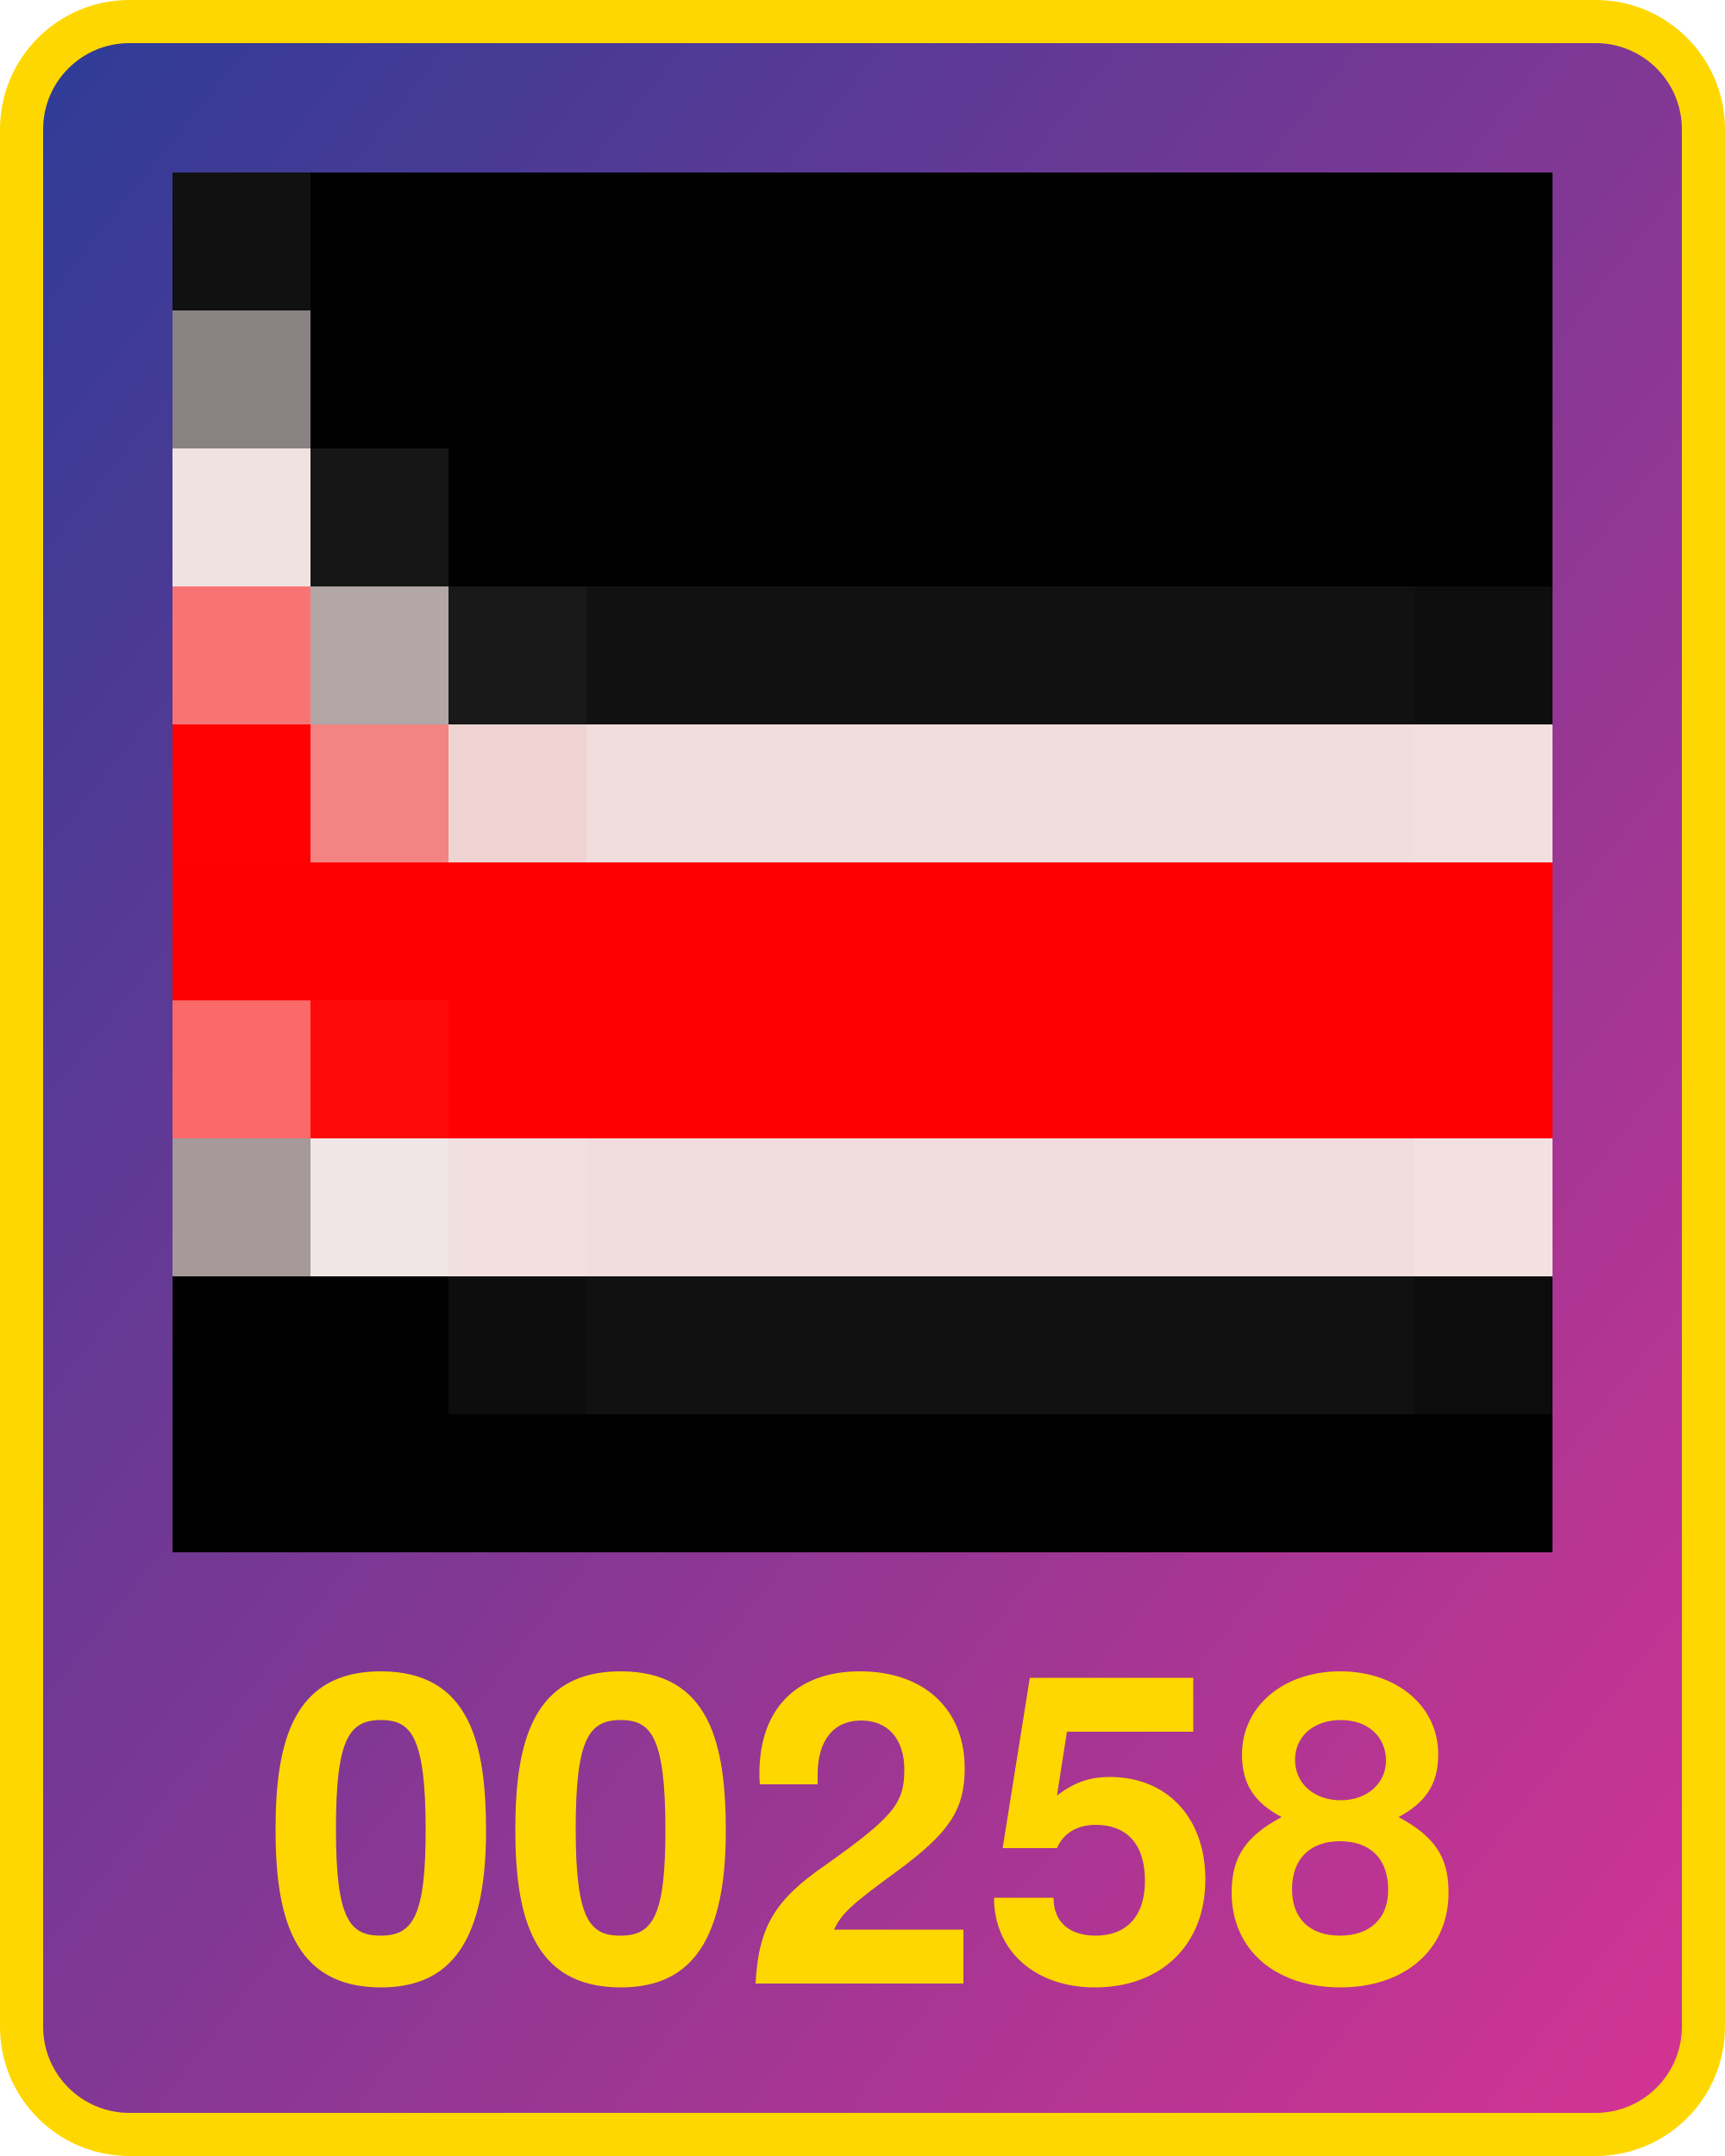
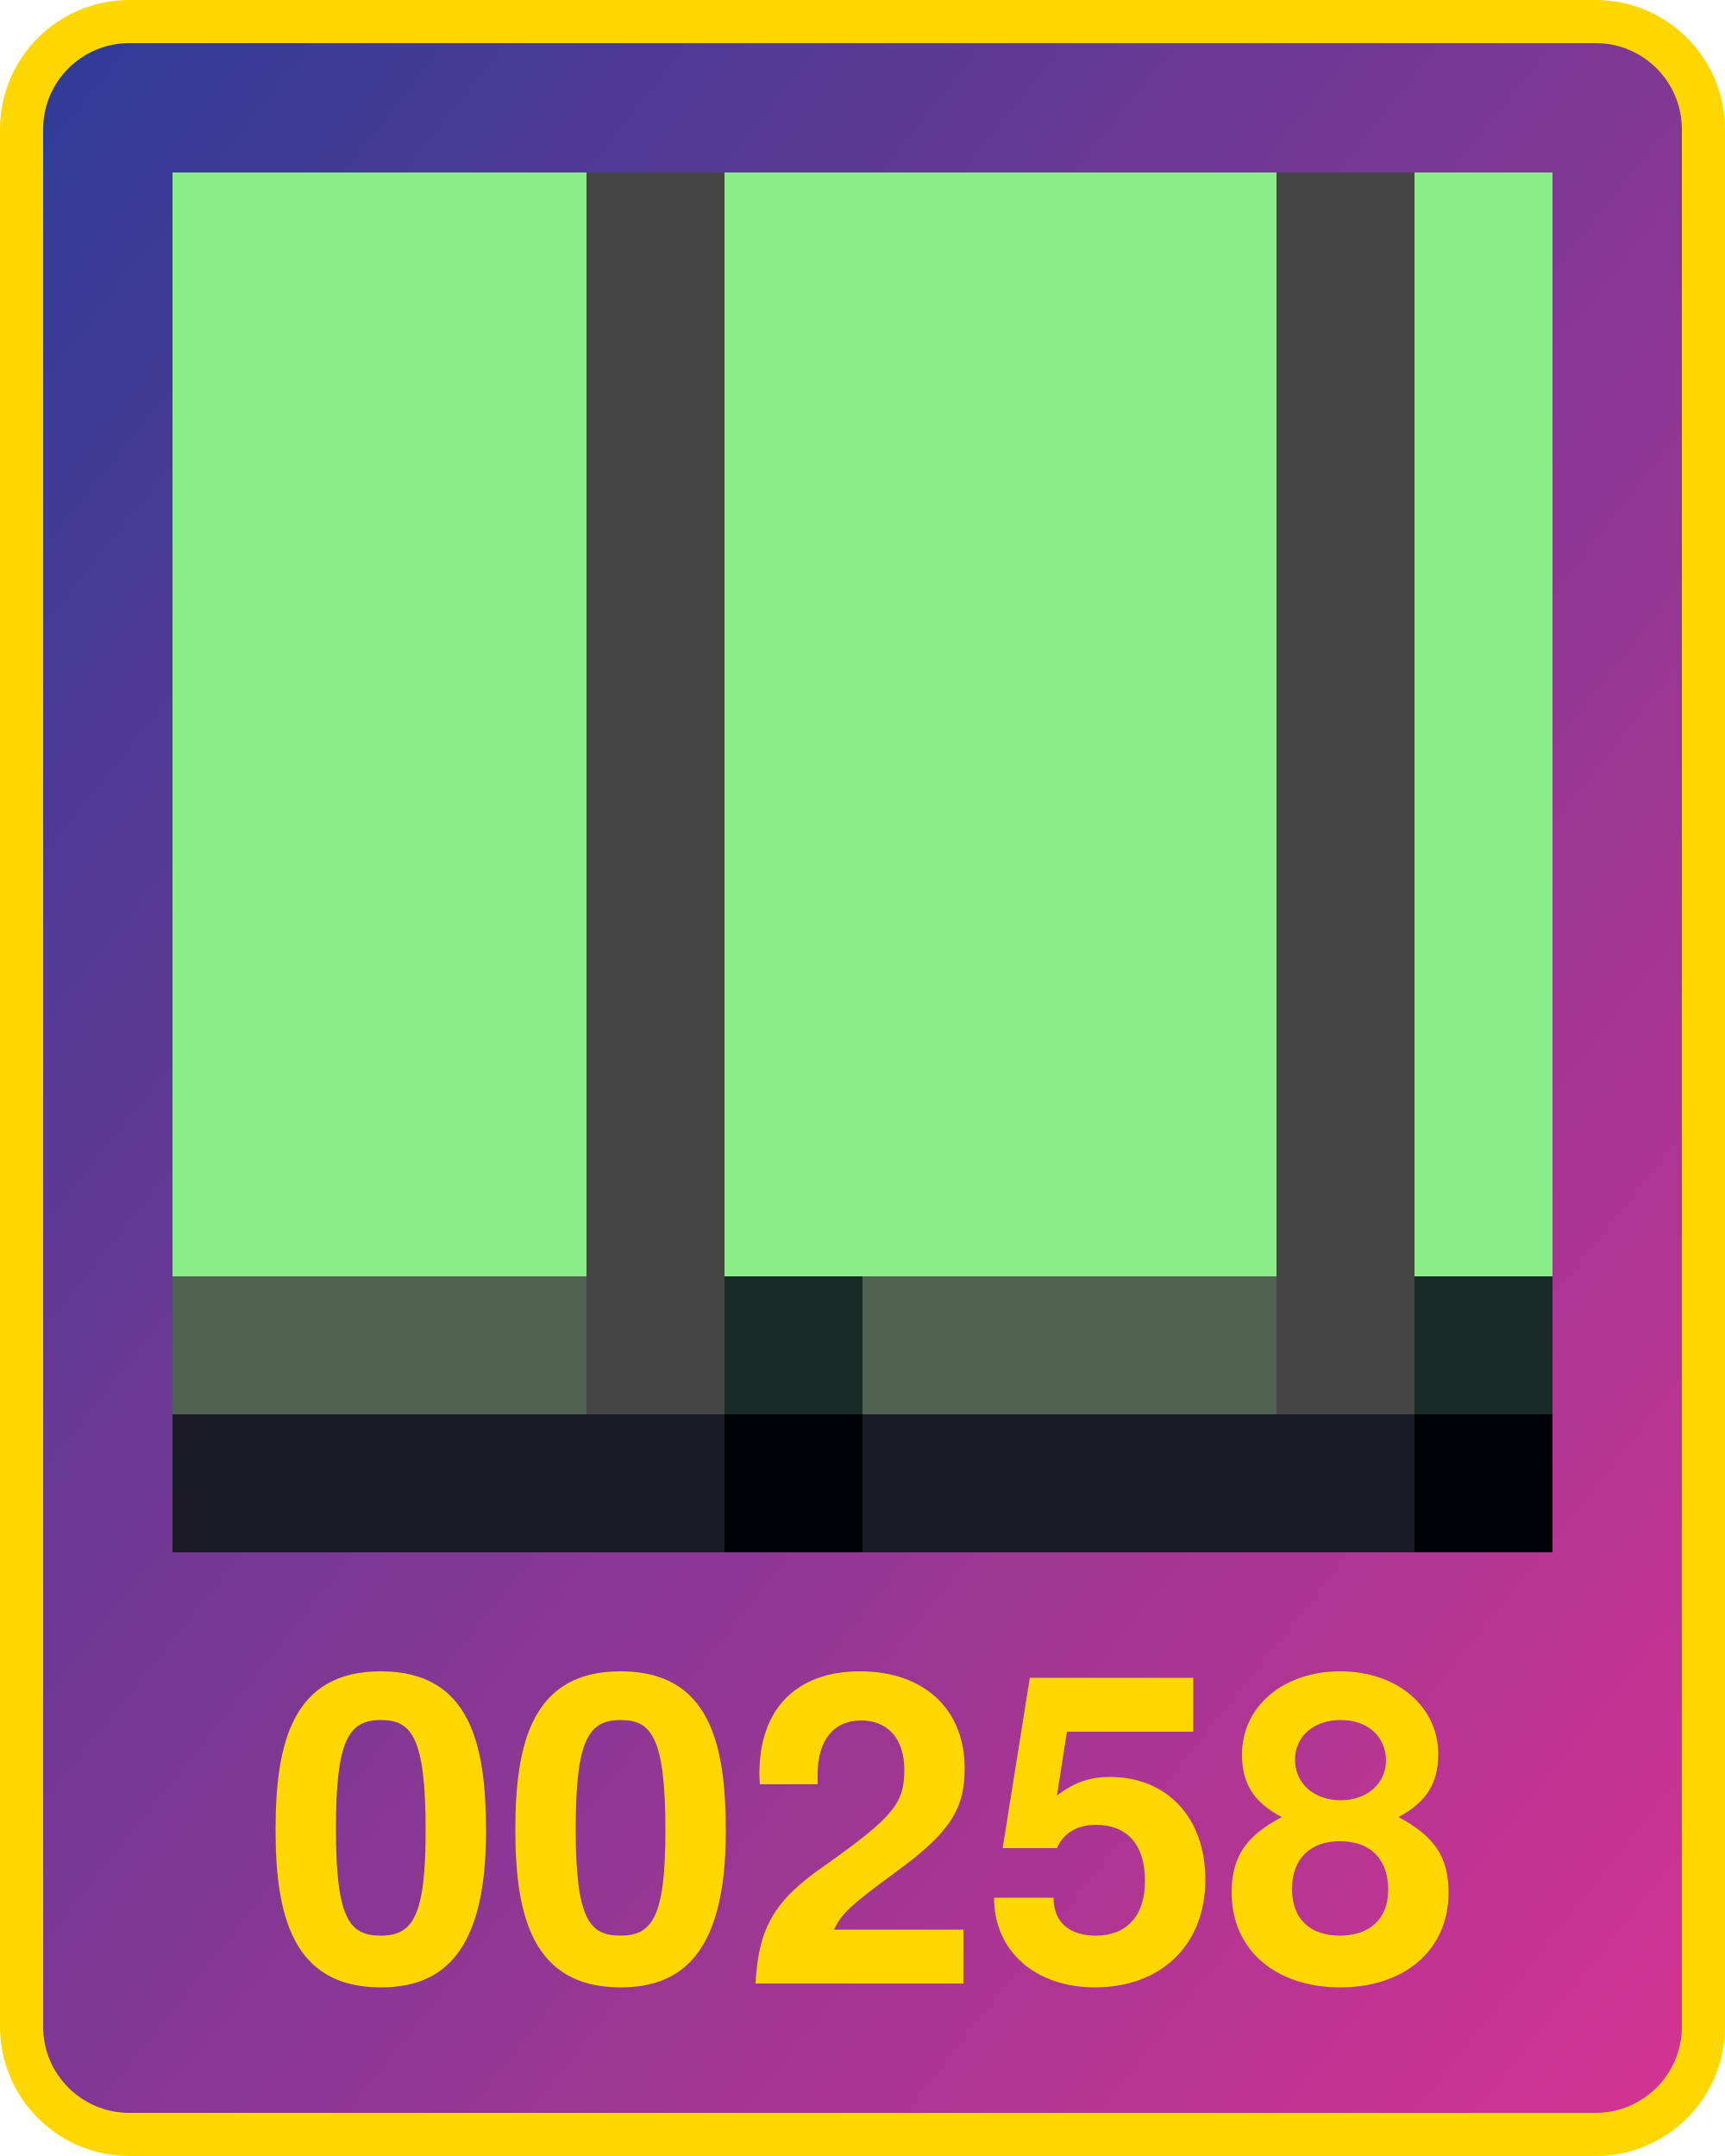
<svg xmlns="http://www.w3.org/2000/svg" width="800" height="1000">
  <defs>
    <linearGradient id="g" x1="0" x2="1" y1="0" y2="1">
      <stop offset="0%" stop-color="#2d3c96" />
      <stop offset="100%" stop-color="#d53392" />
    </linearGradient>
  </defs>
  <rect x="10" y="10" width="780" height="980" fill="url(#g)" rx="50" ry="50" stroke="gold" stroke-width="20" />
  <text x="400" y="920" width="780" text-anchor="middle" style="font:bold 200px 'Helvetica Neue';fill:gold">00258</text>
  <g transform="translate(80 80) scale(64)">
-     <rect x="0" y="0" width="1" height="1" fill="#111111" />
-     <rect x="0" y="1" width="1" height="1" fill="#8a8282" />
-     <rect x="0" y="2" width="1" height="1" fill="#f1e2e2" />
-     <rect x="0" y="3" width="1" height="1" fill="#f87474" />
-     <rect x="0" y="4" width="1" height="1" fill="#ff0101" />
-     <rect x="0" y="5" width="1" height="1" fill="#ff0000" />
-     <rect x="0" y="6" width="1" height="1" fill="#fc6969" />
-     <rect x="0" y="7" width="1" height="1" fill="#a59999" />
-     <rect x="0" y="8" width="1" height="1" fill="#000000" />
-     <rect x="0" y="9" width="1" height="1" fill="#000000" />
-     <rect x="1" y="0" width="1" height="1" fill="#000000" />
-     <rect x="1" y="1" width="1" height="1" fill="#000000" />
-     <rect x="1" y="2" width="1" height="1" fill="#161616" />
-     <rect x="1" y="3" width="1" height="1" fill="#b2a6a6" />
-     <rect x="1" y="4" width="1" height="1" fill="#f48484" />
-     <rect x="1" y="5" width="1" height="1" fill="#ff0000" />
-     <rect x="1" y="6" width="1" height="1" fill="#ff0a0a" />
-     <rect x="1" y="7" width="1" height="1" fill="#f1e6e6" />
-     <rect x="1" y="8" width="1" height="1" fill="#000000" />
-     <rect x="1" y="9" width="1" height="1" fill="#000000" />
-     <rect x="2" y="0" width="1" height="1" fill="#000000" />
-     <rect x="2" y="1" width="1" height="1" fill="#000000" />
-     <rect x="2" y="2" width="1" height="1" fill="#000000" />
-     <rect x="2" y="3" width="1" height="1" fill="#191919" />
-     <rect x="2" y="4" width="1" height="1" fill="#efd3d3" />
-     <rect x="2" y="5" width="1" height="1" fill="#ff0000" />
-     <rect x="2" y="6" width="1" height="1" fill="#ff0000" />
-     <rect x="2" y="7" width="1" height="1" fill="#f2e0e0" />
-     <rect x="2" y="8" width="1" height="1" fill="#0d0d0d" />
-     <rect x="2" y="9" width="1" height="1" fill="#000000" />
-     <rect x="3" y="0" width="1" height="1" fill="#000000" />
-     <rect x="3" y="1" width="1" height="1" fill="#000000" />
-     <rect x="3" y="2" width="1" height="1" fill="#000000" />
-     <rect x="3" y="3" width="1" height="1" fill="#111111" />
-     <rect x="3" y="4" width="1" height="1" fill="#f1dddd" />
-     <rect x="3" y="5" width="1" height="1" fill="#ff0000" />
-     <rect x="3" y="6" width="1" height="1" fill="#ff0000" />
-     <rect x="3" y="7" width="1" height="1" fill="#f1dddd" />
-     <rect x="3" y="8" width="1" height="1" fill="#111111" />
-     <rect x="3" y="9" width="1" height="1" fill="#000000" />
-     <rect x="4" y="0" width="1" height="1" fill="#000000" />
-     <rect x="4" y="1" width="1" height="1" fill="#000000" />
-     <rect x="4" y="2" width="1" height="1" fill="#000000" />
-     <rect x="4" y="3" width="1" height="1" fill="#111111" />
-     <rect x="4" y="4" width="1" height="1" fill="#f1dddd" />
-     <rect x="4" y="5" width="1" height="1" fill="#ff0000" />
-     <rect x="4" y="6" width="1" height="1" fill="#ff0000" />
-     <rect x="4" y="7" width="1" height="1" fill="#f1dddd" />
-     <rect x="4" y="8" width="1" height="1" fill="#111111" />
-     <rect x="4" y="9" width="1" height="1" fill="#000000" />
-     <rect x="5" y="0" width="1" height="1" fill="#000000" />
-     <rect x="5" y="1" width="1" height="1" fill="#000000" />
-     <rect x="5" y="2" width="1" height="1" fill="#000000" />
-     <rect x="5" y="3" width="1" height="1" fill="#111111" />
-     <rect x="5" y="4" width="1" height="1" fill="#f1dddd" />
-     <rect x="5" y="5" width="1" height="1" fill="#ff0000" />
-     <rect x="5" y="6" width="1" height="1" fill="#ff0000" />
-     <rect x="5" y="7" width="1" height="1" fill="#f1dddd" />
-     <rect x="5" y="8" width="1" height="1" fill="#111111" />
-     <rect x="5" y="9" width="1" height="1" fill="#000000" />
-     <rect x="6" y="0" width="1" height="1" fill="#000000" />
-     <rect x="6" y="1" width="1" height="1" fill="#000000" />
-     <rect x="6" y="2" width="1" height="1" fill="#000000" />
-     <rect x="6" y="3" width="1" height="1" fill="#111111" />
-     <rect x="6" y="4" width="1" height="1" fill="#f1dddd" />
-     <rect x="6" y="5" width="1" height="1" fill="#ff0000" />
-     <rect x="6" y="6" width="1" height="1" fill="#ff0000" />
-     <rect x="6" y="7" width="1" height="1" fill="#f1dddd" />
-     <rect x="6" y="8" width="1" height="1" fill="#111111" />
-     <rect x="6" y="9" width="1" height="1" fill="#000000" />
-     <rect x="7" y="0" width="1" height="1" fill="#000000" />
-     <rect x="7" y="1" width="1" height="1" fill="#000000" />
-     <rect x="7" y="2" width="1" height="1" fill="#000000" />
-     <rect x="7" y="3" width="1" height="1" fill="#111111" />
-     <rect x="7" y="4" width="1" height="1" fill="#f1dddd" />
-     <rect x="7" y="5" width="1" height="1" fill="#ff0000" />
-     <rect x="7" y="6" width="1" height="1" fill="#ff0000" />
-     <rect x="7" y="7" width="1" height="1" fill="#f1dddd" />
-     <rect x="7" y="8" width="1" height="1" fill="#111111" />
-     <rect x="7" y="9" width="1" height="1" fill="#000000" />
-     <rect x="8" y="0" width="1" height="1" fill="#000000" />
-     <rect x="8" y="1" width="1" height="1" fill="#000000" />
-     <rect x="8" y="2" width="1" height="1" fill="#000000" />
-     <rect x="8" y="3" width="1" height="1" fill="#111111" />
-     <rect x="8" y="4" width="1" height="1" fill="#f1dddd" />
-     <rect x="8" y="5" width="1" height="1" fill="#ff0000" />
-     <rect x="8" y="6" width="1" height="1" fill="#ff0000" />
-     <rect x="8" y="7" width="1" height="1" fill="#f1dddd" />
-     <rect x="8" y="8" width="1" height="1" fill="#111111" />
-     <rect x="8" y="9" width="1" height="1" fill="#000000" />
-     <rect x="9" y="0" width="1" height="1" fill="#000000" />
-     <rect x="9" y="1" width="1" height="1" fill="#000000" />
-     <rect x="9" y="2" width="1" height="1" fill="#000000" />
-     <rect x="9" y="3" width="1" height="1" fill="#0e0e0e" />
-     <rect x="9" y="4" width="1" height="1" fill="#f2dfdf" />
-     <rect x="9" y="5" width="1" height="1" fill="#ff0000" />
-     <rect x="9" y="6" width="1" height="1" fill="#ff0000" />
-     <rect x="9" y="7" width="1" height="1" fill="#f3e1e1" />
-     <rect x="9" y="8" width="1" height="1" fill="#0c0c0c" />
-     <rect x="9" y="9" width="1" height="1" fill="#000000" />
+     <rect x="0" y="0" width="1" height="1" fill="#88ee88" />
+     <rect x="0" y="1" width="1" height="1" fill="#88ee88" />
+     <rect x="0" y="2" width="1" height="1" fill="#88ee88" />
+     <rect x="0" y="3" width="1" height="1" fill="#88ee88" />
+     <rect x="0" y="4" width="1" height="1" fill="#88ee88" />
+     <rect x="0" y="5" width="1" height="1" fill="#88ee88" />
+     <rect x="0" y="6" width="1" height="1" fill="#88ee88" />
+     <rect x="0" y="7" width="1" height="1" fill="#88ee88" />
+     <rect x="0" y="8" width="1" height="1" fill="#506350" />
+     <rect x="0" y="9" width="1" height="1" fill="#1b1b25" />
+     <rect x="1" y="0" width="1" height="1" fill="#88ee88" />
+     <rect x="1" y="1" width="1" height="1" fill="#88ee88" />
+     <rect x="1" y="2" width="1" height="1" fill="#88ee88" />
+     <rect x="1" y="3" width="1" height="1" fill="#88ee88" />
+     <rect x="1" y="4" width="1" height="1" fill="#88ee88" />
+     <rect x="1" y="5" width="1" height="1" fill="#88ee88" />
+     <rect x="1" y="6" width="1" height="1" fill="#88ee88" />
+     <rect x="1" y="7" width="1" height="1" fill="#88ee88" />
+     <rect x="1" y="8" width="1" height="1" fill="#506350" />
+     <rect x="1" y="9" width="1" height="1" fill="#1b1b25" />
+     <rect x="2" y="0" width="1" height="1" fill="#88ee88" />
+     <rect x="2" y="1" width="1" height="1" fill="#88ee88" />
+     <rect x="2" y="2" width="1" height="1" fill="#88ee88" />
+     <rect x="2" y="3" width="1" height="1" fill="#88ee88" />
+     <rect x="2" y="4" width="1" height="1" fill="#88ee88" />
+     <rect x="2" y="5" width="1" height="1" fill="#88ee88" />
+     <rect x="2" y="6" width="1" height="1" fill="#88ee88" />
+     <rect x="2" y="7" width="1" height="1" fill="#88ee88" />
+     <rect x="2" y="8" width="1" height="1" fill="#506350" />
+     <rect x="2" y="9" width="1" height="1" fill="#1b1b25" />
+     <rect x="3" y="0" width="1" height="1" fill="#444444" />
+     <rect x="3" y="1" width="1" height="1" fill="#444444" />
+     <rect x="3" y="2" width="1" height="1" fill="#444444" />
+     <rect x="3" y="3" width="1" height="1" fill="#444444" />
+     <rect x="3" y="4" width="1" height="1" fill="#444444" />
+     <rect x="3" y="5" width="1" height="1" fill="#444444" />
+     <rect x="3" y="6" width="1" height="1" fill="#444444" />
+     <rect x="3" y="7" width="1" height="1" fill="#444444" />
+     <rect x="3" y="8" width="1" height="1" fill="#444444" />
+     <rect x="3" y="9" width="1" height="1" fill="#1b1b25" />
+     <rect x="4" y="0" width="1" height="1" fill="#88ee88" />
+     <rect x="4" y="1" width="1" height="1" fill="#88ee88" />
+     <rect x="4" y="2" width="1" height="1" fill="#88ee88" />
+     <rect x="4" y="3" width="1" height="1" fill="#88ee88" />
+     <rect x="4" y="4" width="1" height="1" fill="#88ee88" />
+     <rect x="4" y="5" width="1" height="1" fill="#88ee88" />
+     <rect x="4" y="6" width="1" height="1" fill="#88ee88" />
+     <rect x="4" y="7" width="1" height="1" fill="#88ee88" />
+     <rect x="4" y="8" width="1" height="1" fill="#192c27" />
+     <rect x="4" y="9" width="1" height="1" fill="#010306" />
+     <rect x="5" y="0" width="1" height="1" fill="#88ee88" />
+     <rect x="5" y="1" width="1" height="1" fill="#88ee88" />
+     <rect x="5" y="2" width="1" height="1" fill="#88ee88" />
+     <rect x="5" y="3" width="1" height="1" fill="#88ee88" />
+     <rect x="5" y="4" width="1" height="1" fill="#88ee88" />
+     <rect x="5" y="5" width="1" height="1" fill="#88ee88" />
+     <rect x="5" y="6" width="1" height="1" fill="#88ee88" />
+     <rect x="5" y="7" width="1" height="1" fill="#88ee88" />
+     <rect x="5" y="8" width="1" height="1" fill="#506350" />
+     <rect x="5" y="9" width="1" height="1" fill="#1b1b25" />
+     <rect x="6" y="0" width="1" height="1" fill="#88ee88" />
+     <rect x="6" y="1" width="1" height="1" fill="#88ee88" />
+     <rect x="6" y="2" width="1" height="1" fill="#88ee88" />
+     <rect x="6" y="3" width="1" height="1" fill="#88ee88" />
+     <rect x="6" y="4" width="1" height="1" fill="#88ee88" />
+     <rect x="6" y="5" width="1" height="1" fill="#88ee88" />
+     <rect x="6" y="6" width="1" height="1" fill="#88ee88" />
+     <rect x="6" y="7" width="1" height="1" fill="#88ee88" />
+     <rect x="6" y="8" width="1" height="1" fill="#506350" />
+     <rect x="6" y="9" width="1" height="1" fill="#1b1b25" />
+     <rect x="7" y="0" width="1" height="1" fill="#88ee88" />
+     <rect x="7" y="1" width="1" height="1" fill="#88ee88" />
+     <rect x="7" y="2" width="1" height="1" fill="#88ee88" />
+     <rect x="7" y="3" width="1" height="1" fill="#88ee88" />
+     <rect x="7" y="4" width="1" height="1" fill="#88ee88" />
+     <rect x="7" y="5" width="1" height="1" fill="#88ee88" />
+     <rect x="7" y="6" width="1" height="1" fill="#88ee88" />
+     <rect x="7" y="7" width="1" height="1" fill="#88ee88" />
+     <rect x="7" y="8" width="1" height="1" fill="#506350" />
+     <rect x="7" y="9" width="1" height="1" fill="#1b1b25" />
+     <rect x="8" y="0" width="1" height="1" fill="#444444" />
+     <rect x="8" y="1" width="1" height="1" fill="#444444" />
+     <rect x="8" y="2" width="1" height="1" fill="#444444" />
+     <rect x="8" y="3" width="1" height="1" fill="#444444" />
+     <rect x="8" y="4" width="1" height="1" fill="#444444" />
+     <rect x="8" y="5" width="1" height="1" fill="#444444" />
+     <rect x="8" y="6" width="1" height="1" fill="#444444" />
+     <rect x="8" y="7" width="1" height="1" fill="#444444" />
+     <rect x="8" y="8" width="1" height="1" fill="#444444" />
+     <rect x="8" y="9" width="1" height="1" fill="#1b1b25" />
+     <rect x="9" y="0" width="1" height="1" fill="#88ee88" />
+     <rect x="9" y="1" width="1" height="1" fill="#88ee88" />
+     <rect x="9" y="2" width="1" height="1" fill="#88ee88" />
+     <rect x="9" y="3" width="1" height="1" fill="#88ee88" />
+     <rect x="9" y="4" width="1" height="1" fill="#88ee88" />
+     <rect x="9" y="5" width="1" height="1" fill="#88ee88" />
+     <rect x="9" y="6" width="1" height="1" fill="#88ee88" />
+     <rect x="9" y="7" width="1" height="1" fill="#88ee88" />
+     <rect x="9" y="8" width="1" height="1" fill="#192c27" />
+     <rect x="9" y="9" width="1" height="1" fill="#000205" />
  </g>
</svg>
